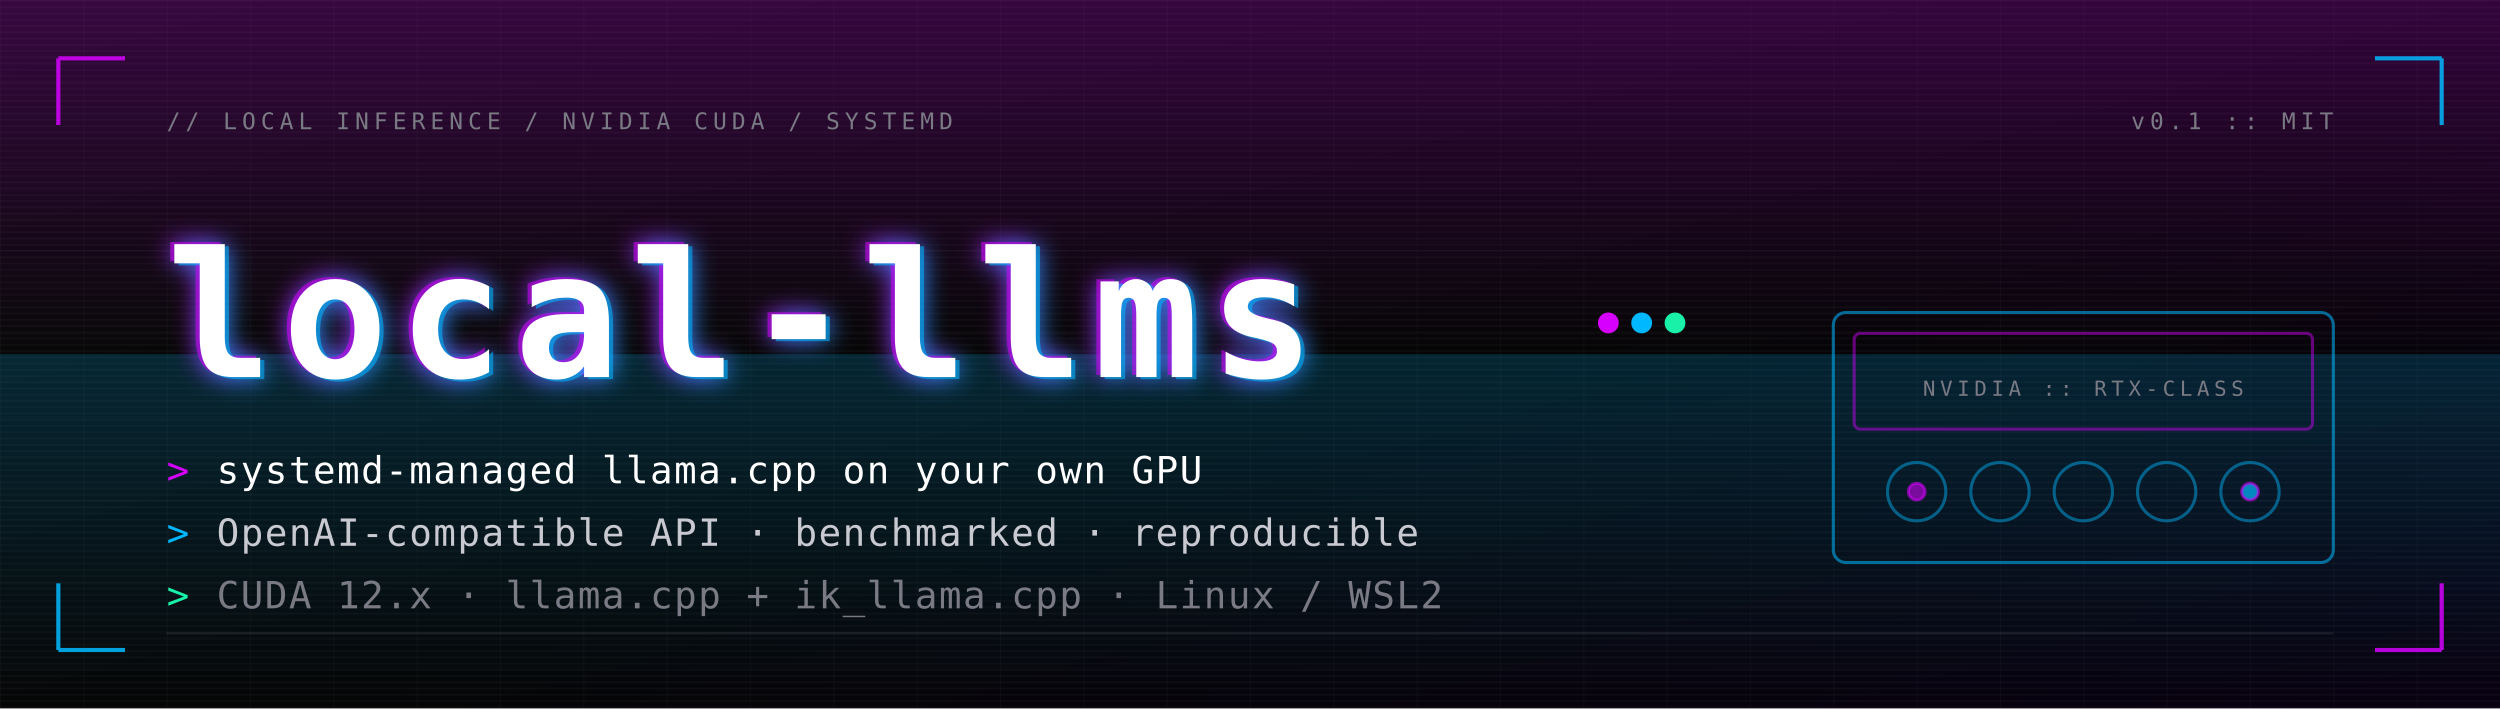
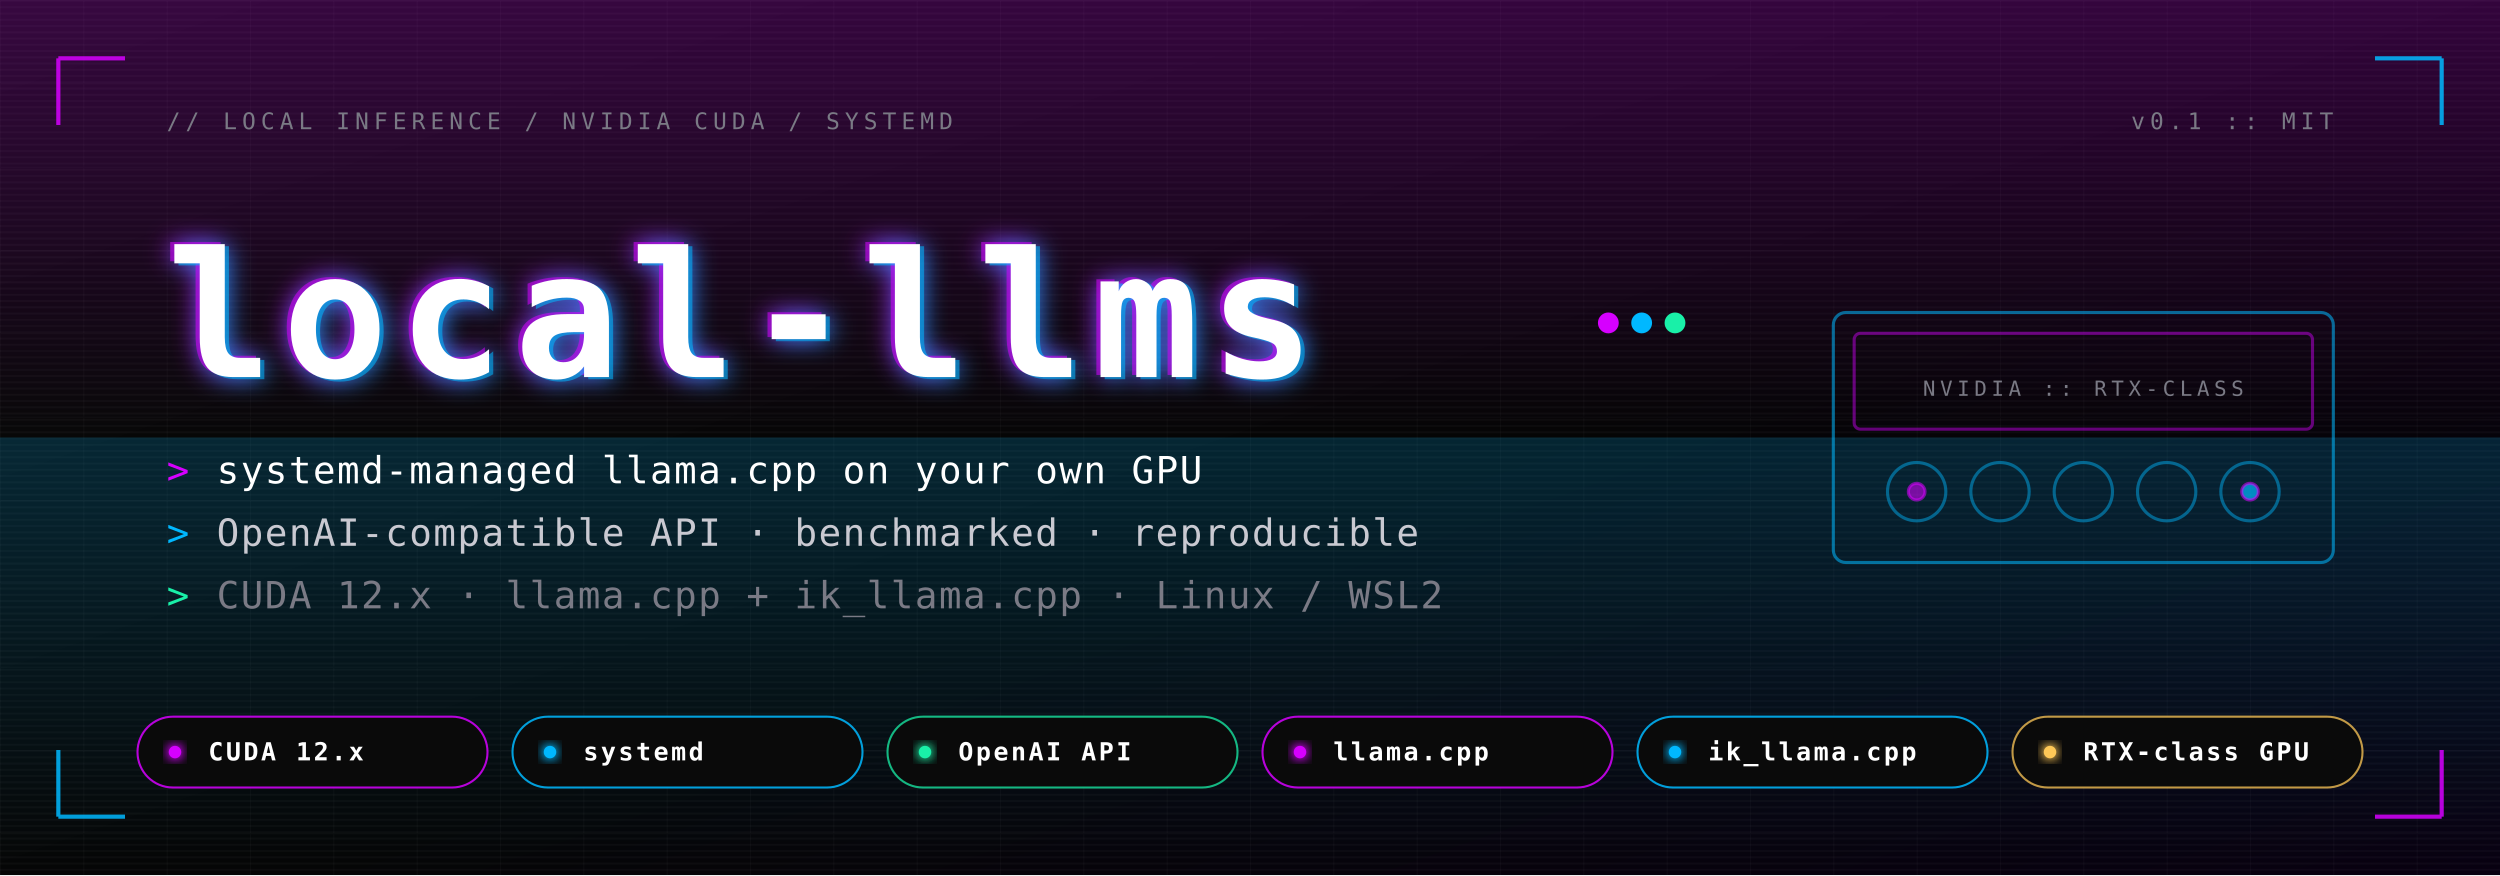
- <svg xmlns="http://www.w3.org/2000/svg" viewBox="0 0 1200 340" width="1200" height="340" role="img" aria-label="local-llms: systemd-managed llama.cpp on your own GPU">
+ <svg xmlns="http://www.w3.org/2000/svg" viewBox="0 0 1200 420" width="1200" height="420" role="img" aria-label="local-llms: systemd-managed llama.cpp on your own GPU. CUDA 12.x, systemd, OpenAI API, llama.cpp, ik_llama.cpp, RTX-class GPU.">
  <defs>
    <linearGradient id="bgGrad" x1="0" y1="0" x2="1" y2="1">
      <stop offset="0%" stop-color="#0A0A0A" />
      <stop offset="55%" stop-color="#050505" />
      <stop offset="100%" stop-color="#080010" />
    </linearGradient>
    <linearGradient id="accentSweep" x1="0" y1="0" x2="1" y2="0">
      <stop offset="0%" stop-color="#D600FF" stop-opacity="0" />
      <stop offset="50%" stop-color="#D600FF" stop-opacity="0.55" />
      <stop offset="100%" stop-color="#00B8FF" stop-opacity="0" />
    </linearGradient>
    <linearGradient id="cyanGlow" x1="0" y1="0" x2="0" y2="1">
      <stop offset="0%" stop-color="#00B8FF" stop-opacity="0.18" />
      <stop offset="100%" stop-color="#00B8FF" stop-opacity="0" />
    </linearGradient>
    <linearGradient id="magentaGlow" x1="0" y1="0" x2="0" y2="1">
      <stop offset="0%" stop-color="#D600FF" stop-opacity="0.22" />
      <stop offset="100%" stop-color="#D600FF" stop-opacity="0" />
    </linearGradient>
    <pattern id="scanlines" width="3" height="3" patternUnits="userSpaceOnUse">
      <rect width="3" height="3" fill="transparent" />
      <rect width="3" height="1" fill="#ffffff" fill-opacity="0.025" />
    </pattern>
    <pattern id="grid" width="40" height="40" patternUnits="userSpaceOnUse">
      <path d="M40 0 H0 V40" fill="none" stroke="#ffffff" stroke-opacity="0.025" stroke-width="1" />
    </pattern>
    <filter id="softGlow" x="-20%" y="-20%" width="140%" height="140%">
      <feGaussianBlur stdDeviation="6" />
    </filter>
+     <filter id="pillGlow" x="-20%" y="-20%" width="140%" height="140%">
+       <feGaussianBlur stdDeviation="2.5" />
+     </filter>
    <style>
      .mono { font-family: 'JetBrains Mono','Fira Code','SF Mono','Consolas','Monaco',monospace; }
      .title { font-weight: 800; letter-spacing: 0.06em; }
      .meta  { font-weight: 500; letter-spacing: 0.22em; text-transform: uppercase; }
      .tag   { font-weight: 500; letter-spacing: 0.04em; }
+       .pill  { font-weight: 600; letter-spacing: 0.10em; }
    </style>
  </defs>
-   <rect width="1200" height="340" fill="url(#bgGrad)" />
-   <rect width="1200" height="340" fill="url(#grid)" />
-   <rect width="1200" height="340" fill="url(#scanlines)" />
-   <rect x="0" y="0" width="1200" height="170" fill="url(#magentaGlow)" />
-   <rect x="0" y="170" width="1200" height="170" fill="url(#cyanGlow)" />
+   <rect width="1200" height="420" fill="url(#bgGrad)" />
+   <rect width="1200" height="420" fill="url(#grid)" />
+   <rect width="1200" height="420" fill="url(#scanlines)" />
+   <rect x="0" y="0" width="1200" height="210" fill="url(#magentaGlow)" />
+   <rect x="0" y="210" width="1200" height="210" fill="url(#cyanGlow)" />
  <g stroke-width="2" fill="none">
    <path d="M28 28 L28 60 M28 28 L60 28" stroke="#D600FF" stroke-opacity="0.85" />
    <path d="M1172 28 L1172 60 M1172 28 L1140 28" stroke="#00B8FF" stroke-opacity="0.85" />
-     <path d="M28 312 L28 280 M28 312 L60 312" stroke="#00B8FF" stroke-opacity="0.85" />
-     <path d="M1172 312 L1172 280 M1172 312 L1140 312" stroke="#D600FF" stroke-opacity="0.85" />
+     <path d="M28 392 L28 360 M28 392 L60 392" stroke="#00B8FF" stroke-opacity="0.85" />
+     <path d="M1172 392 L1172 360 M1172 392 L1140 392" stroke="#D600FF" stroke-opacity="0.85" />
  </g>
  <g class="mono meta" font-size="11">
    <text x="80" y="62" fill="#7A7A85">// LOCAL INFERENCE / NVIDIA CUDA / SYSTEMD</text>
    <text x="1120" y="62" fill="#7A7A85" text-anchor="end">v0.1  ::  MIT</text>
  </g>
  <line x1="80" y1="74" x2="1120" y2="74" stroke="url(#accentSweep)" stroke-width="1" />
  <g class="mono title" font-size="84">
    <text x="78" y="180" fill="#D600FF" fill-opacity="0.7" filter="url(#softGlow)">local-llms</text>
    <text x="82" y="182" fill="#00B8FF" fill-opacity="0.7" filter="url(#softGlow)">local-llms</text>
    <text x="78" y="180" fill="#D600FF" fill-opacity="0.55">local-llms</text>
    <text x="82" y="182" fill="#00B8FF" fill-opacity="0.55">local-llms</text>
    <text x="80" y="181" fill="#FFFFFF">local-llms</text>
  </g>
  <g>
    <circle cx="772" cy="155" r="5" fill="#D600FF" />
    <circle cx="788" cy="155" r="5" fill="#00B8FF" />
    <circle cx="804" cy="155" r="5" fill="#19F0A8" />
  </g>
  <g class="mono tag" font-size="18">
    <text x="80" y="232" fill="#D600FF">&gt;</text>
    <text x="104" y="232" fill="#FFFFFF">systemd-managed llama.cpp on your own GPU</text>
    <text x="80" y="262" fill="#00B8FF">&gt;</text>
    <text x="104" y="262" fill="#C9C9D1">OpenAI-compatible API  ·  benchmarked  ·  reproducible</text>
    <text x="80" y="292" fill="#19F0A8">&gt;</text>
    <text x="104" y="292" fill="#7A7A85">CUDA 12.x  ·  llama.cpp + ik_llama.cpp  ·  Linux / WSL2</text>
  </g>
  <g transform="translate(880,150)" stroke-width="1.5" fill="none">
    <rect x="0" y="0" width="240" height="120" rx="6" stroke="#00B8FF" stroke-opacity="0.55" />
    <rect x="10" y="10" width="220" height="46" rx="3" stroke="#D600FF" stroke-opacity="0.45" />
    <g stroke="#00B8FF" stroke-opacity="0.45">
      <circle cx="40" cy="86" r="14" />
      <circle cx="80" cy="86" r="14" />
      <circle cx="120" cy="86" r="14" />
      <circle cx="160" cy="86" r="14" />
      <circle cx="200" cy="86" r="14" />
    </g>
    <g stroke="#D600FF" stroke-opacity="0.55">
      <circle cx="40" cy="86" r="4" fill="#D600FF" fill-opacity="0.55" />
      <circle cx="200" cy="86" r="4" fill="#00B8FF" fill-opacity="0.7" />
    </g>
    <text x="120" y="40" class="mono meta" font-size="10" fill="#7A7A85" text-anchor="middle">NVIDIA  ::  RTX-CLASS</text>
  </g>
-   <line x1="80" y1="304" x2="1120" y2="304" stroke="#ffffff" stroke-opacity="0.08" />
+   <line x1="80" y1="324" x2="1120" y2="324" stroke="url(#accentSweep)" stroke-width="1" />
+   <g class="mono pill" font-size="12" transform="translate(66,344)">
+     <g transform="translate(0,0)">
+       <rect width="168" height="34" rx="17" fill="#0A0A0A" stroke="#D600FF" stroke-opacity="0.85" />
+       <circle cx="18" cy="17" r="4" fill="#D600FF" filter="url(#pillGlow)" />
+       <circle cx="18" cy="17" r="3" fill="#D600FF" />
+       <text x="34" y="21" fill="#FFFFFF">CUDA 12.x</text>
+     </g>
+     <g transform="translate(180,0)">
+       <rect width="168" height="34" rx="17" fill="#0A0A0A" stroke="#00B8FF" stroke-opacity="0.85" />
+       <circle cx="18" cy="17" r="4" fill="#00B8FF" filter="url(#pillGlow)" />
+       <circle cx="18" cy="17" r="3" fill="#00B8FF" />
+       <text x="34" y="21" fill="#FFFFFF">systemd</text>
+     </g>
+     <g transform="translate(360,0)">
+       <rect width="168" height="34" rx="17" fill="#0A0A0A" stroke="#19F0A8" stroke-opacity="0.75" />
+       <circle cx="18" cy="17" r="4" fill="#19F0A8" filter="url(#pillGlow)" />
+       <circle cx="18" cy="17" r="3" fill="#19F0A8" />
+       <text x="34" y="21" fill="#FFFFFF">OpenAI API</text>
+     </g>
+     <g transform="translate(540,0)">
+       <rect width="168" height="34" rx="17" fill="#0A0A0A" stroke="#D600FF" stroke-opacity="0.85" />
+       <circle cx="18" cy="17" r="4" fill="#D600FF" filter="url(#pillGlow)" />
+       <circle cx="18" cy="17" r="3" fill="#D600FF" />
+       <text x="34" y="21" fill="#FFFFFF">llama.cpp</text>
+     </g>
+     <g transform="translate(720,0)">
+       <rect width="168" height="34" rx="17" fill="#0A0A0A" stroke="#00B8FF" stroke-opacity="0.85" />
+       <circle cx="18" cy="17" r="4" fill="#00B8FF" filter="url(#pillGlow)" />
+       <circle cx="18" cy="17" r="3" fill="#00B8FF" />
+       <text x="34" y="21" fill="#FFFFFF">ik_llama.cpp</text>
+     </g>
+     <g transform="translate(900,0)">
+       <rect width="168" height="34" rx="17" fill="#0A0A0A" stroke="#FFC857" stroke-opacity="0.75" />
+       <circle cx="18" cy="17" r="4" fill="#FFC857" filter="url(#pillGlow)" />
+       <circle cx="18" cy="17" r="3" fill="#FFC857" />
+       <text x="34" y="21" fill="#FFFFFF">RTX-class GPU</text>
+     </g>
+   </g>
</svg>
